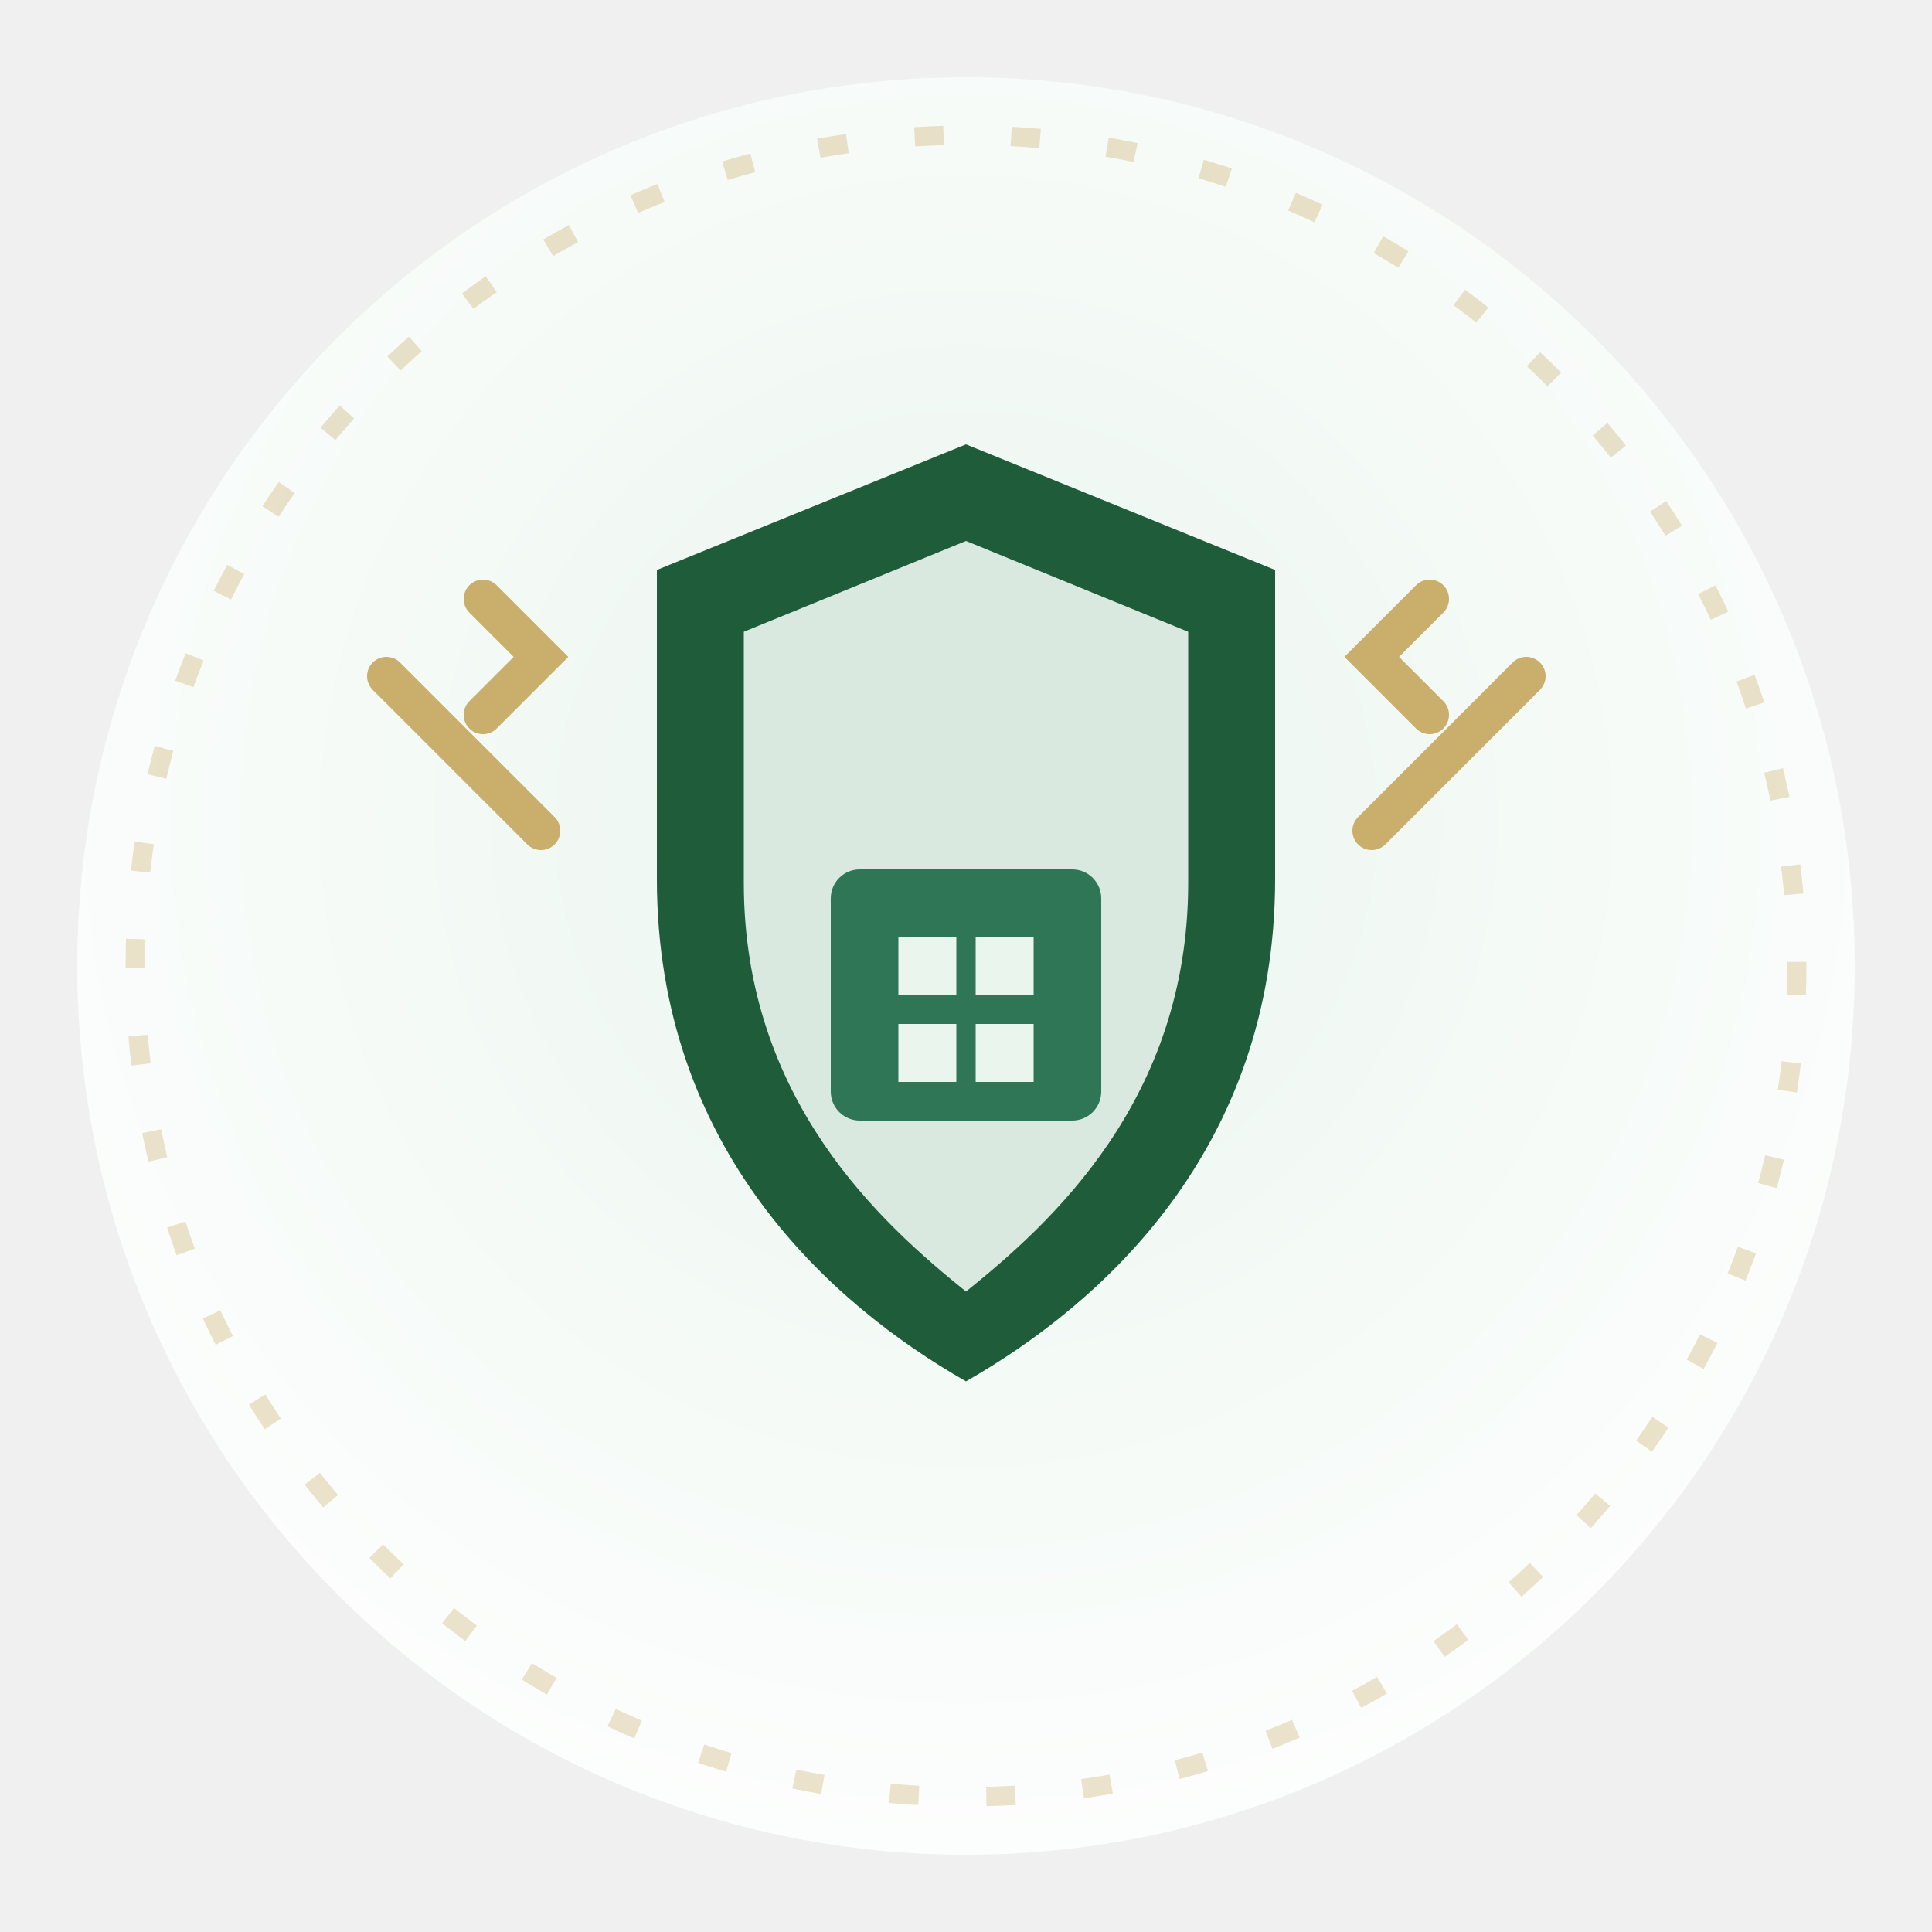
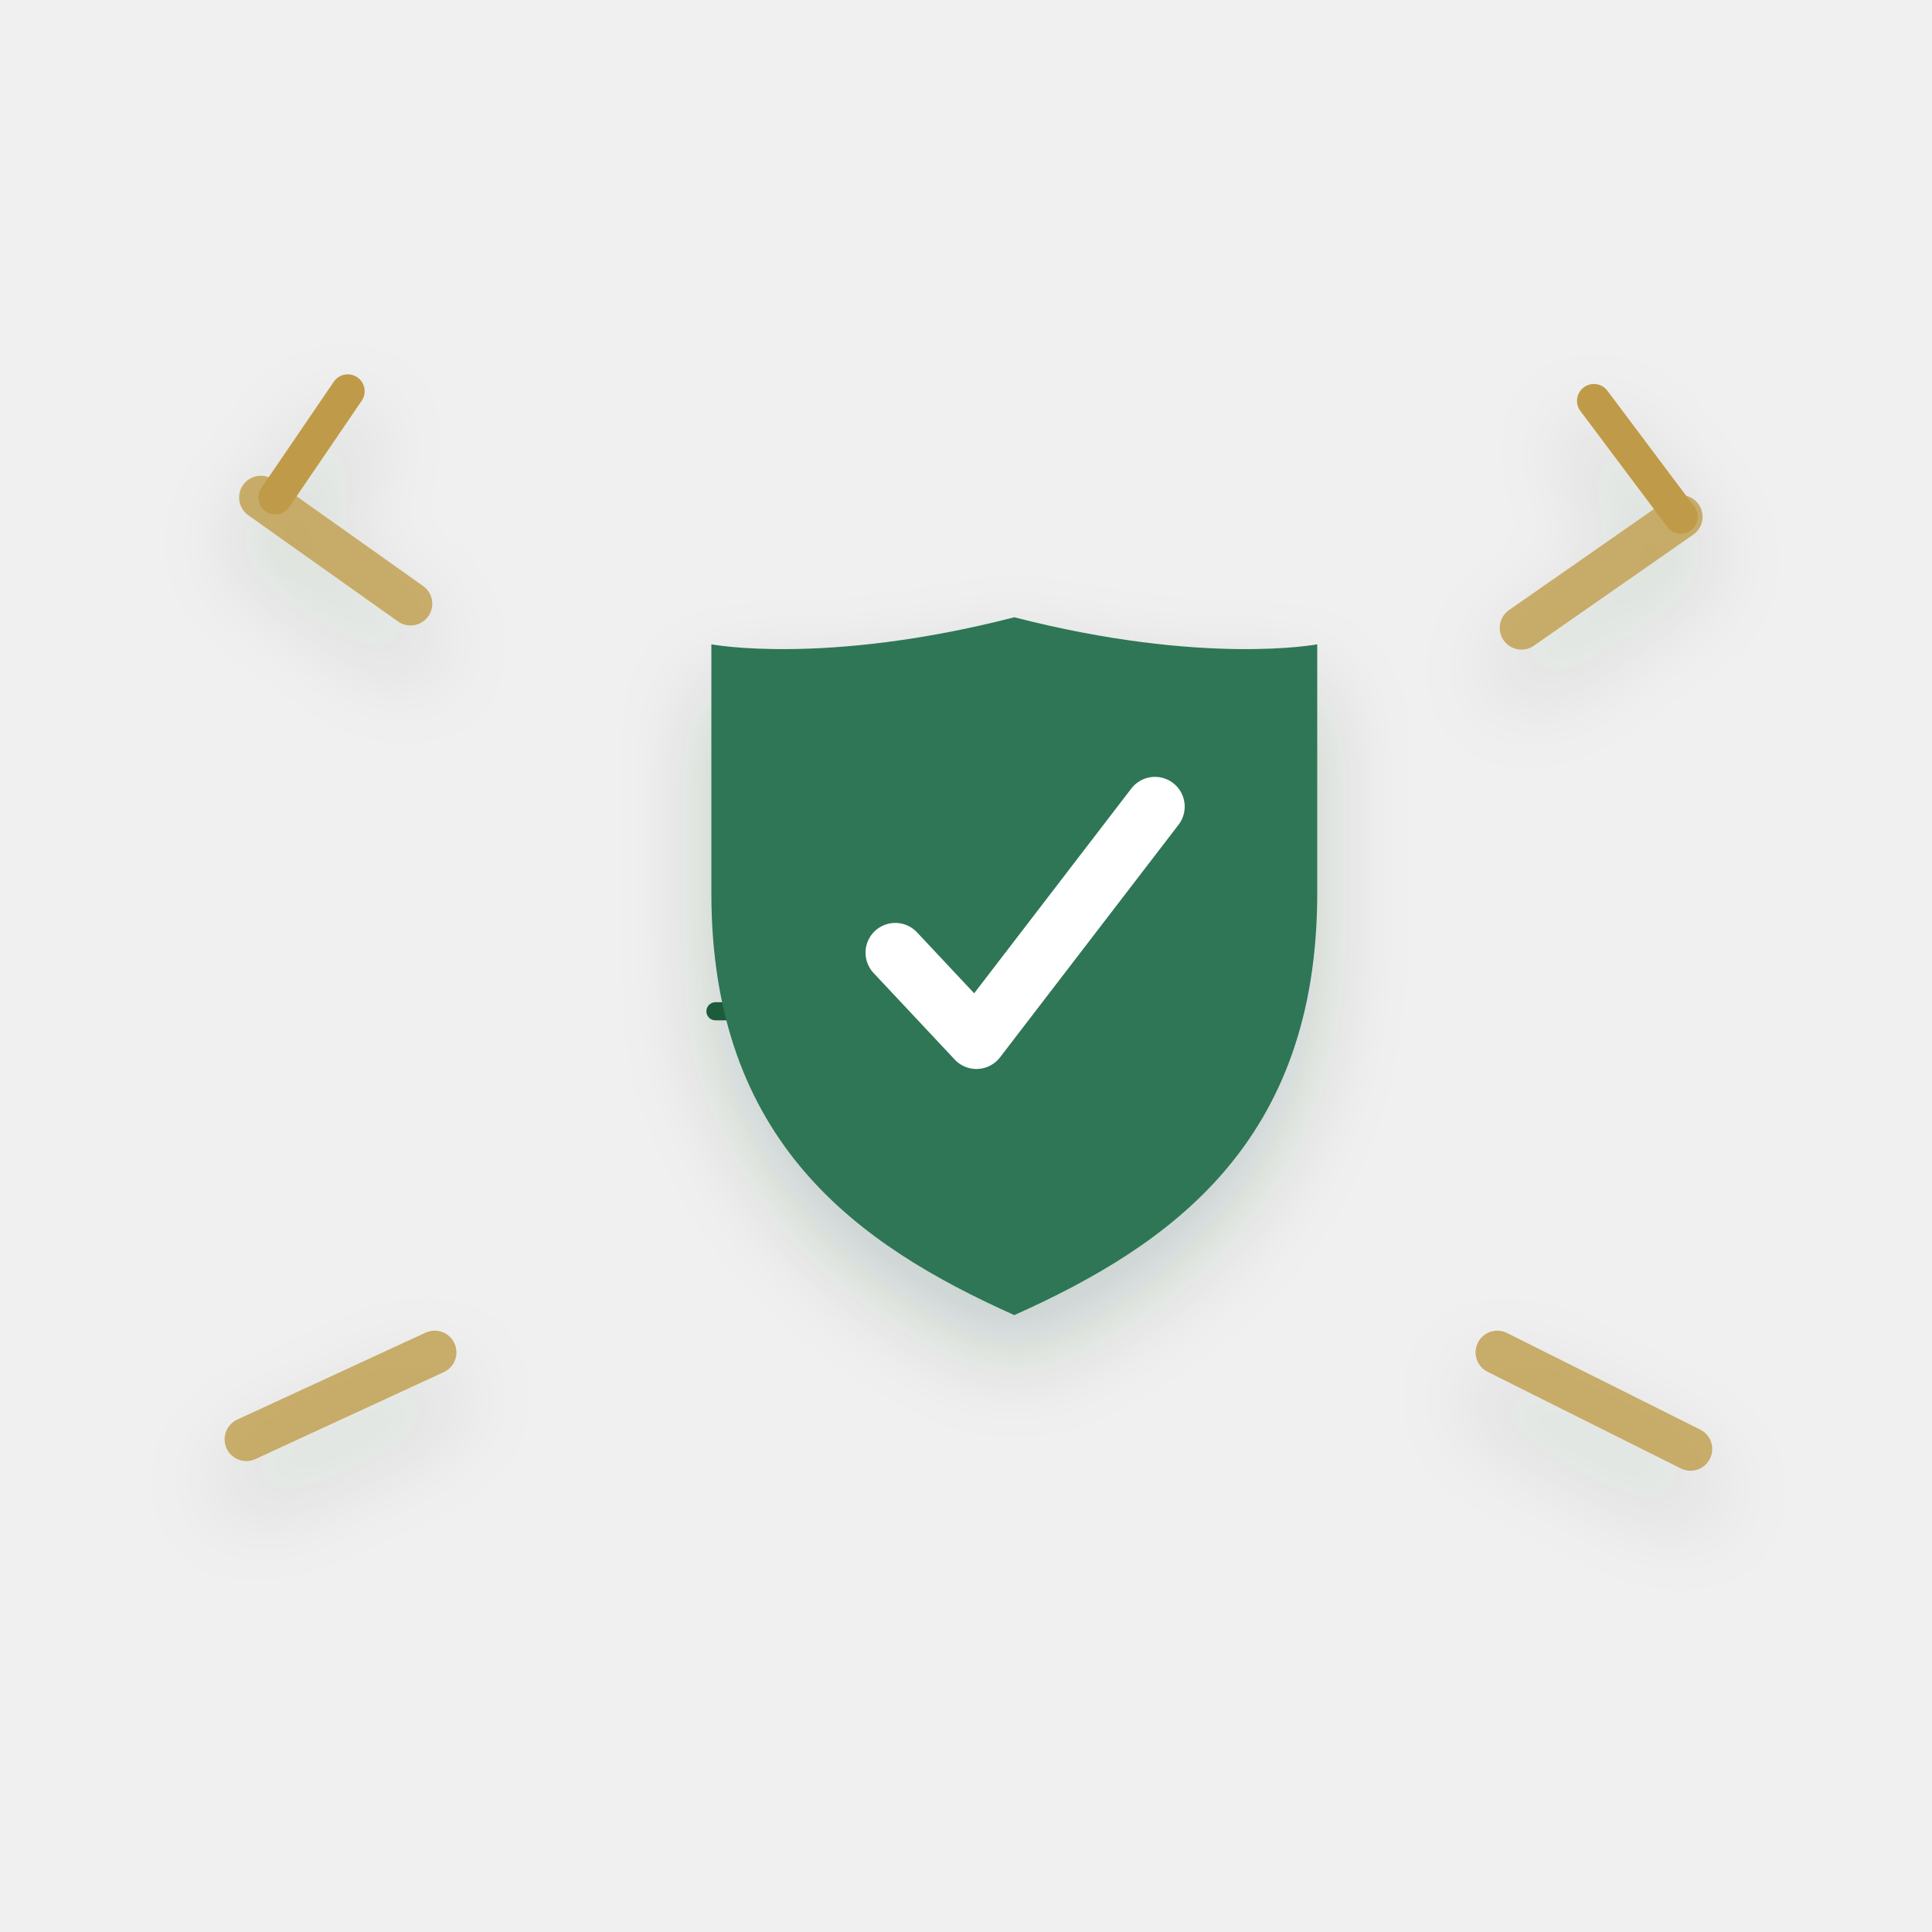
- <svg xmlns="http://www.w3.org/2000/svg" viewBox="0 0 200 200">
+ <svg xmlns="http://www.w3.org/2000/svg" width="800" height="800" viewBox="0 0 800 800" fill="none" role="img" aria-labelledby="title-emergency-continuity-shield">
  <defs>
-     <radialGradient id="bg4" cx="50%" cy="42%" r="65%">
-       <stop offset="0%" stop-color="#EAF5EE" />
-       <stop offset="100%" stop-color="#FFFFFF" />
-     </radialGradient>
+     <linearGradient id="g-emergency-continuity-shield" x1="120" y1="100" x2="680" y2="700" gradientUnits="userSpaceOnUse">
+       <stop stop-color="#2F7657" />
+       <stop offset="1" stop-color="#1F5C3A" />
+     </linearGradient>
+     <linearGradient id="gold-emergency-continuity-shield" x1="160" y1="120" x2="680" y2="680" gradientUnits="userSpaceOnUse">
+       <stop stop-color="#D6B85D" />
+       <stop offset="1" stop-color="#BF9B4A" />
+     </linearGradient>
+     <linearGradient id="teal-emergency-continuity-shield" x1="120" y1="180" x2="670" y2="650" gradientUnits="userSpaceOnUse">
+       <stop stop-color="#28B4A5" />
+       <stop offset="1" stop-color="#159684" />
+     </linearGradient>
+     <filter id="shadow-emergency-continuity-shield" x="-20%" y="-20%" width="140%" height="150%" color-interpolation-filters="sRGB">
+       <feDropShadow dx="0" dy="18" stdDeviation="18" flood-color="#0B3F2D" flood-opacity="0.18" />
+     </filter>
+     <filter id="soft-emergency-continuity-shield" x="-30%" y="-30%" width="160%" height="160%">
+       <feGaussianBlur stdDeviation="10" />
+     </filter>
  </defs>
-   <circle cx="100" cy="100" r="92" fill="url(#bg4)" />
-   <circle cx="100" cy="100" r="86" fill="none" stroke="#BF9B4A" stroke-opacity="0.28" stroke-width="2" stroke-dasharray="3 7" />
-   <g stroke="#BF9B4A" stroke-width="4" stroke-linecap="round" fill="none" opacity="0.8">
-     <path d="M40 70l16 16" />
-     <path d="M50 62l6 6-6 6" fill="none" />
-     <path d="M158 70l-16 16" />
-     <path d="M148 62l-6 6 6 6" fill="none" />
+   <defs>
+     <linearGradient id="g-current" x1="-90" y1="-120" x2="105" y2="135">
+       <stop stop-color="#2F7657" />
+       <stop offset="1" stop-color="#1F5C3A" />
+     </linearGradient>
+   </defs>
+   <g filter="url(#shadow-emergency-continuity-shield)">
+     <g transform="translate(255 280) scale(0.75)">
+       <path d="M80 185V70l70-45 70 45v115" fill="white" stroke="#A9CDBB" stroke-width="8" />
+       <path d="M112 185v-70h76v70" fill="#D8EEE5" />
+       <path d="M150 48v45M128 70h44" stroke="#1F5C3A" stroke-width="14" stroke-linecap="round" />
+       <path d="M55 185h190" stroke="#1F5C3A" stroke-width="10" stroke-linecap="round" />
+       <rect x="94" y="96" width="28" height="26" rx="8" fill="#2F7657" opacity=".22" />
+       <rect x="178" y="96" width="28" height="26" rx="8" fill="#2F7657" opacity=".22" />
+     </g>
+     <g transform="translate(420 390) scale(1.12)">
+       <path d="M0-120c70 18 112 10 112 10v92C112 74 58 112 0 138-58 112-112 74-112-18v-92s42 8 112-10Z" fill="url(#g-emergency-continuity-shield)" />
+       <path d="M-44 4l30 32L52-50" stroke="white" stroke-width="22" stroke-linecap="round" stroke-linejoin="round" />
+     </g>
+     <path d="M170 250l-62-44M630 260l66-46M180 560l-78 36M620 560l80 40" stroke="#BF9B4A" stroke-width="18" stroke-linecap="round" opacity=".8" />
+     <path d="M114 206l30-44M696 214l-36-48" stroke="#BF9B4A" stroke-width="14" stroke-linecap="round" />
  </g>
-   <path d="M100 46l32 13v32c0 28-18 44-32 52-14-8-32-24-32-52V59z" fill="#1F5C3A" />
-   <path d="M100 56l23 9.4v26c0 22.5-14.3 35.3-23 42.3-8.7-7-23-19.8-23-42.3V65.4z" fill="#EAF5EE" opacity="0.92" />
-   <rect x="86" y="90" width="28" height="26" rx="3" fill="#2F7657" />
-   <rect x="93" y="97" width="6" height="6" fill="#EAF5EE" />
-   <rect x="101" y="97" width="6" height="6" fill="#EAF5EE" />
-   <rect x="93" y="106" width="6" height="6" fill="#EAF5EE" />
-   <rect x="101" y="106" width="6" height="6" fill="#EAF5EE" />
</svg>
